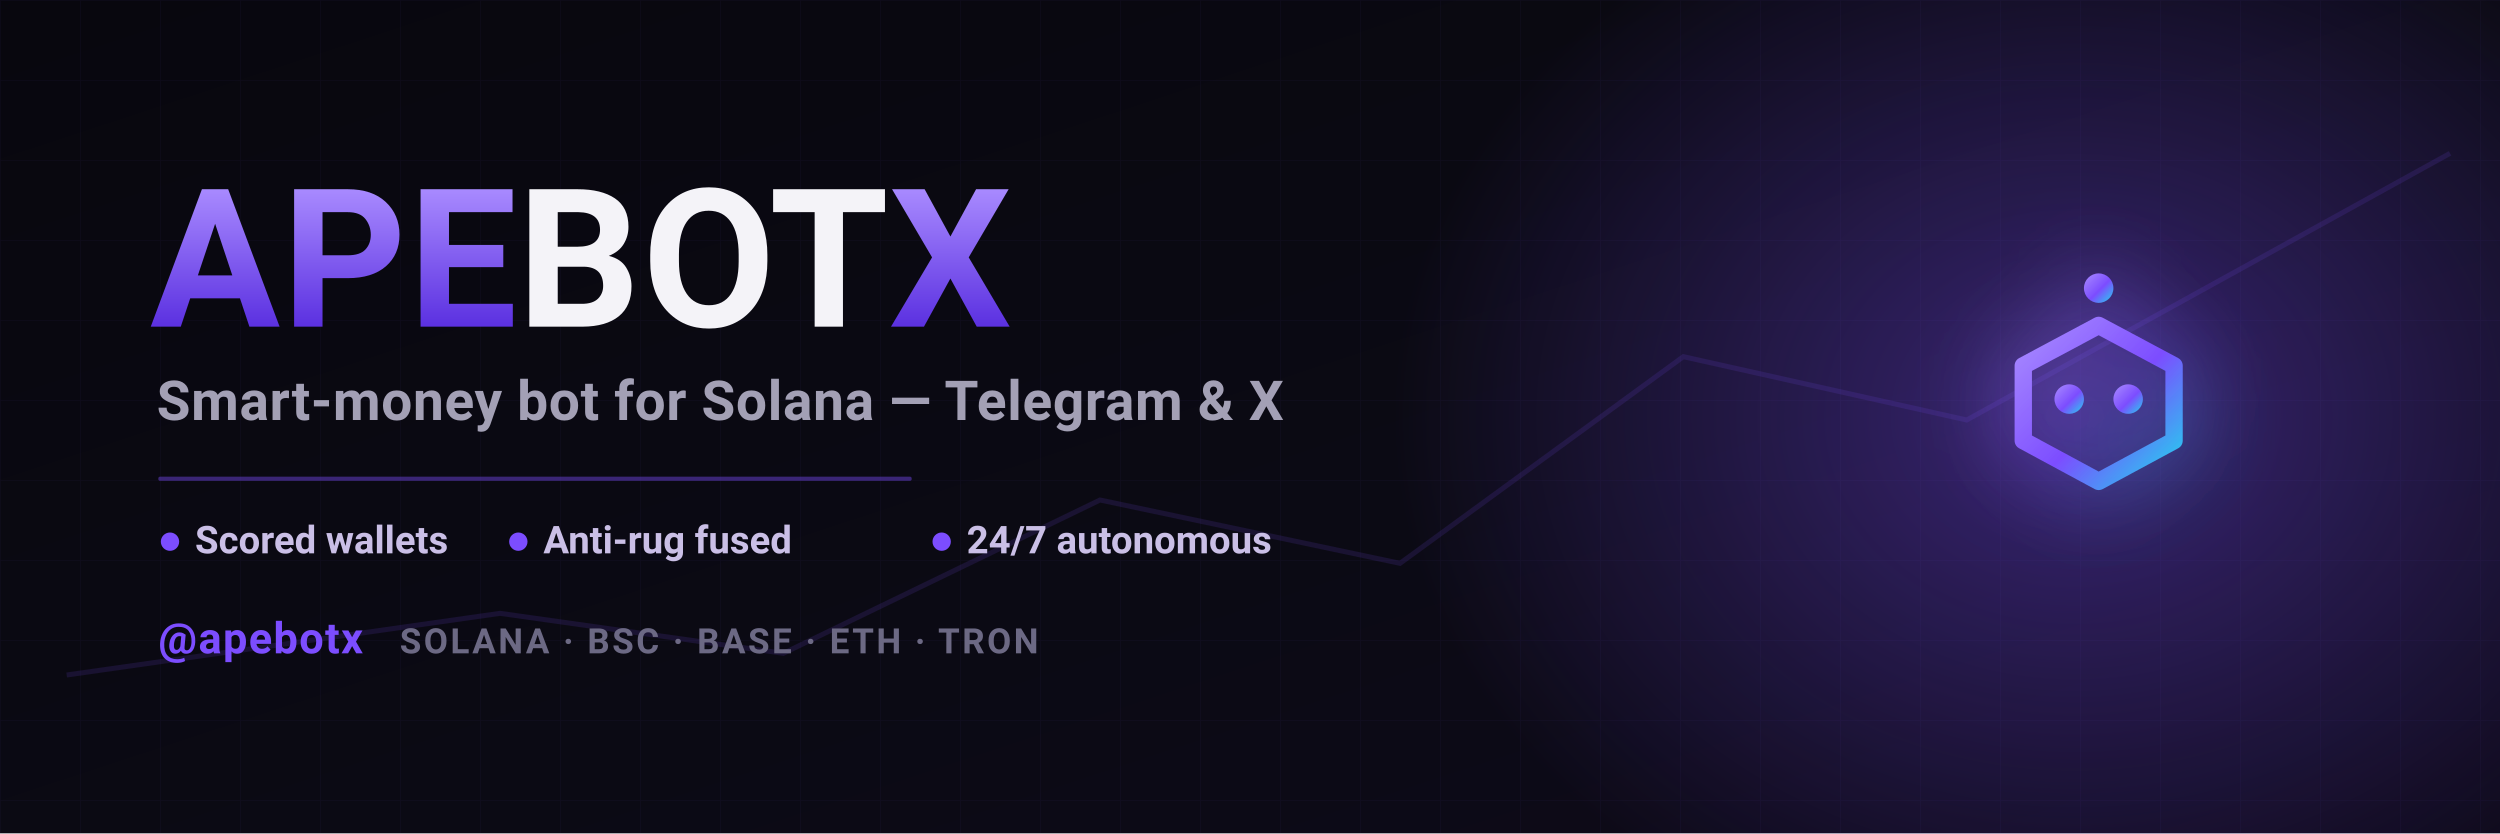
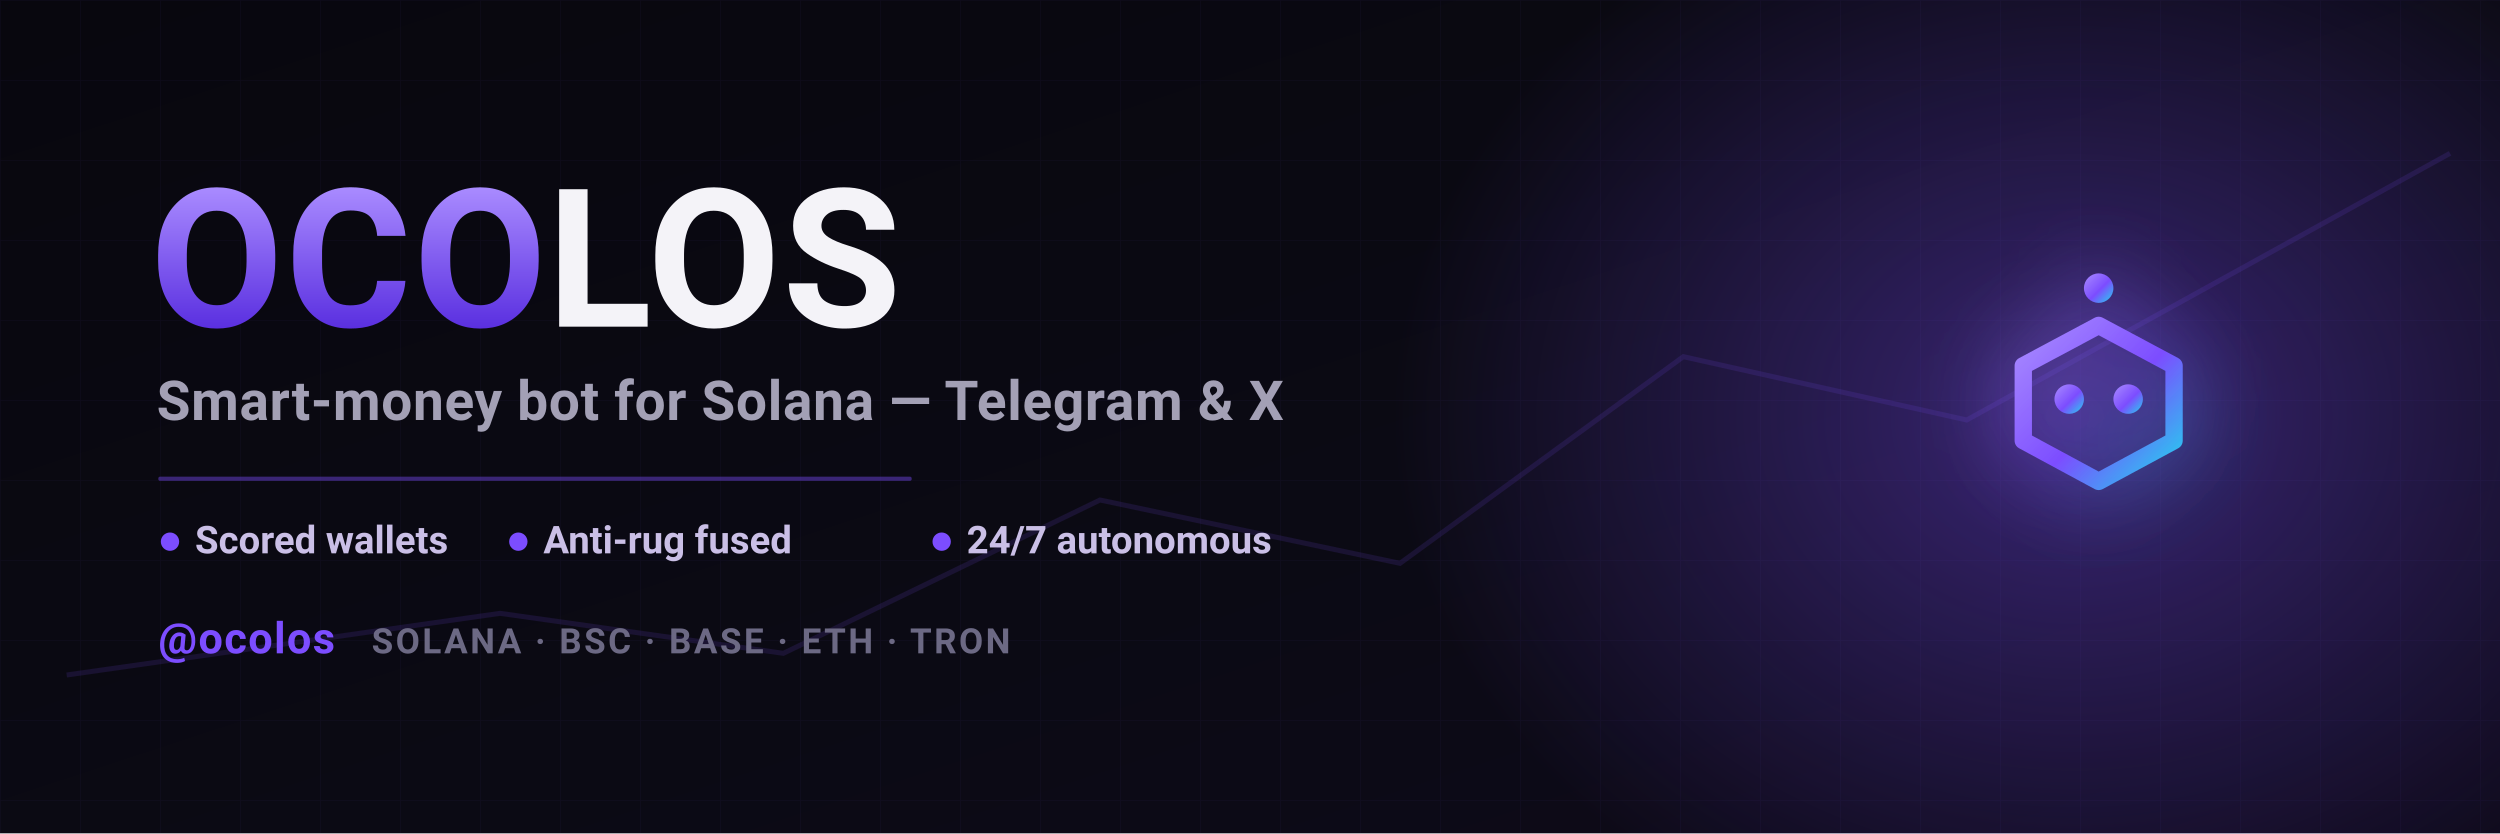
<svg xmlns="http://www.w3.org/2000/svg" viewBox="0 0 1500 500" width="1500" height="500" font-family="'Segoe UI',Roboto,Helvetica,Arial,sans-serif">
  <defs>
    <linearGradient id="bg" x1="0" y1="0" x2="1" y2="1">
      <stop offset="0%" stop-color="#08070e" />
      <stop offset="58%" stop-color="#0b0a14" />
      <stop offset="100%" stop-color="#0e0a1a" />
    </linearGradient>
    <linearGradient id="em" x1="0" y1="0" x2="1" y2="1">
      <stop offset="0%" stop-color="#a98bff" />
      <stop offset="55%" stop-color="#7c4dff" />
      <stop offset="100%" stop-color="#22d3ee" />
    </linearGradient>
    <linearGradient id="emW" x1="0" y1="0" x2="0" y2="1">
      <stop offset="0%" stop-color="#a98bff" />
      <stop offset="100%" stop-color="#5a2fe0" />
    </linearGradient>
    <radialGradient id="aura" cx="50%" cy="50%" r="50%">
      <stop offset="0%" stop-color="#7c4dff" stop-opacity="0.40" />
      <stop offset="100%" stop-color="#7c4dff" stop-opacity="0" />
    </radialGradient>
    <pattern id="grid" width="48" height="48" patternUnits="userSpaceOnUse">
      <path d="M48 0H0V48" fill="none" stroke="#7c4dff" stroke-width="1" opacity="0.045" />
    </pattern>
    <filter id="glow" x="-70%" y="-70%" width="240%" height="240%">
      <feGaussianBlur stdDeviation="5" result="b" />
      <feMerge>
        <feMergeNode in="b" />
        <feMergeNode in="SourceGraphic" />
      </feMerge>
    </filter>
  </defs>
  <rect width="1500" height="500" fill="url(#bg)" />
  <rect width="1500" height="500" fill="url(#grid)" />
  <ellipse cx="1245" cy="250" rx="410" ry="340" fill="url(#aura)" />
  <path d="M40 405 L300 368 L470 392 L660 300 L840 338 L1010 214 L1180 252 L1470 92" fill="none" stroke="#7c4dff" stroke-width="3" opacity="0.13" />
  <g transform="translate(1176,150) scale(5.2)" filter="url(#glow)">
    <circle cx="16" cy="4.4" r="1.7" fill="url(#em)" />
    <line x1="16" y1="6" x2="16" y2="8.7" stroke="url(#em)" stroke-width="1.9" stroke-linecap="round" />
    <path d="M16 8.7 L24.7 13.35 L24.7 22 L16 26.7 L7.3 22 L7.3 13.35 Z" fill="none" stroke="url(#em)" stroke-width="2" stroke-linejoin="round" />
    <circle cx="12.6" cy="17.2" r="1.7" fill="url(#em)" />
    <circle cx="19.4" cy="17.2" r="1.7" fill="url(#em)" />
    <line x1="13" y1="21.6" x2="19" y2="21.6" stroke="url(#em)" stroke-width="1.7" stroke-linecap="round" />
  </g>
  <text x="90" y="196" font-size="116" font-weight="bold" letter-spacing="1" fill="#f4f3f8">
-     <tspan fill="url(#emW)">APE</tspan>BOT<tspan fill="url(#emW)">X</tspan>
-   </text>
+     <tspan fill="url(#emW)">OCO</tspan>LOS</text>
  <text x="94" y="252" font-size="33" font-weight="bold" fill="#a3a0b5" letter-spacing="0.4">Smart-money bot for Solana — Telegram &amp; X</text>
  <rect x="95" y="286" width="452" height="2.5" rx="1" fill="#7c4dff" opacity="0.42" />
  <g font-size="23" font-weight="bold" transform="translate(95,332)">
    <circle cx="7" cy="-7" r="5.5" fill="#7c4dff" />
    <text x="22" y="0" fill="#cabfe6">Scored wallets</text>
    <circle cx="216" cy="-7" r="5.5" fill="#7c4dff" />
    <text x="231" y="0" fill="#cabfe6">Anti-rug fused</text>
    <circle cx="470" cy="-7" r="5.5" fill="#7c4dff" />
    <text x="485" y="0" fill="#cabfe6">24/7 autonomous</text>
  </g>
-   <text x="95" y="392" font-size="26" font-weight="bold" fill="#7c4dff" letter-spacing="0.8">@apebotx<tspan fill="#6c6984" font-size="21" letter-spacing="1.5" dx="22">SOLANA · BSC · BASE · ETH · TRON</tspan>
+   <text x="95" y="392" font-size="26" font-weight="bold" fill="#7c4dff" letter-spacing="0.8">@ocolos<tspan fill="#6c6984" font-size="21" letter-spacing="1.5" dx="22">SOLANA · BSC · BASE · ETH · TRON</tspan>
  </text>
</svg>
